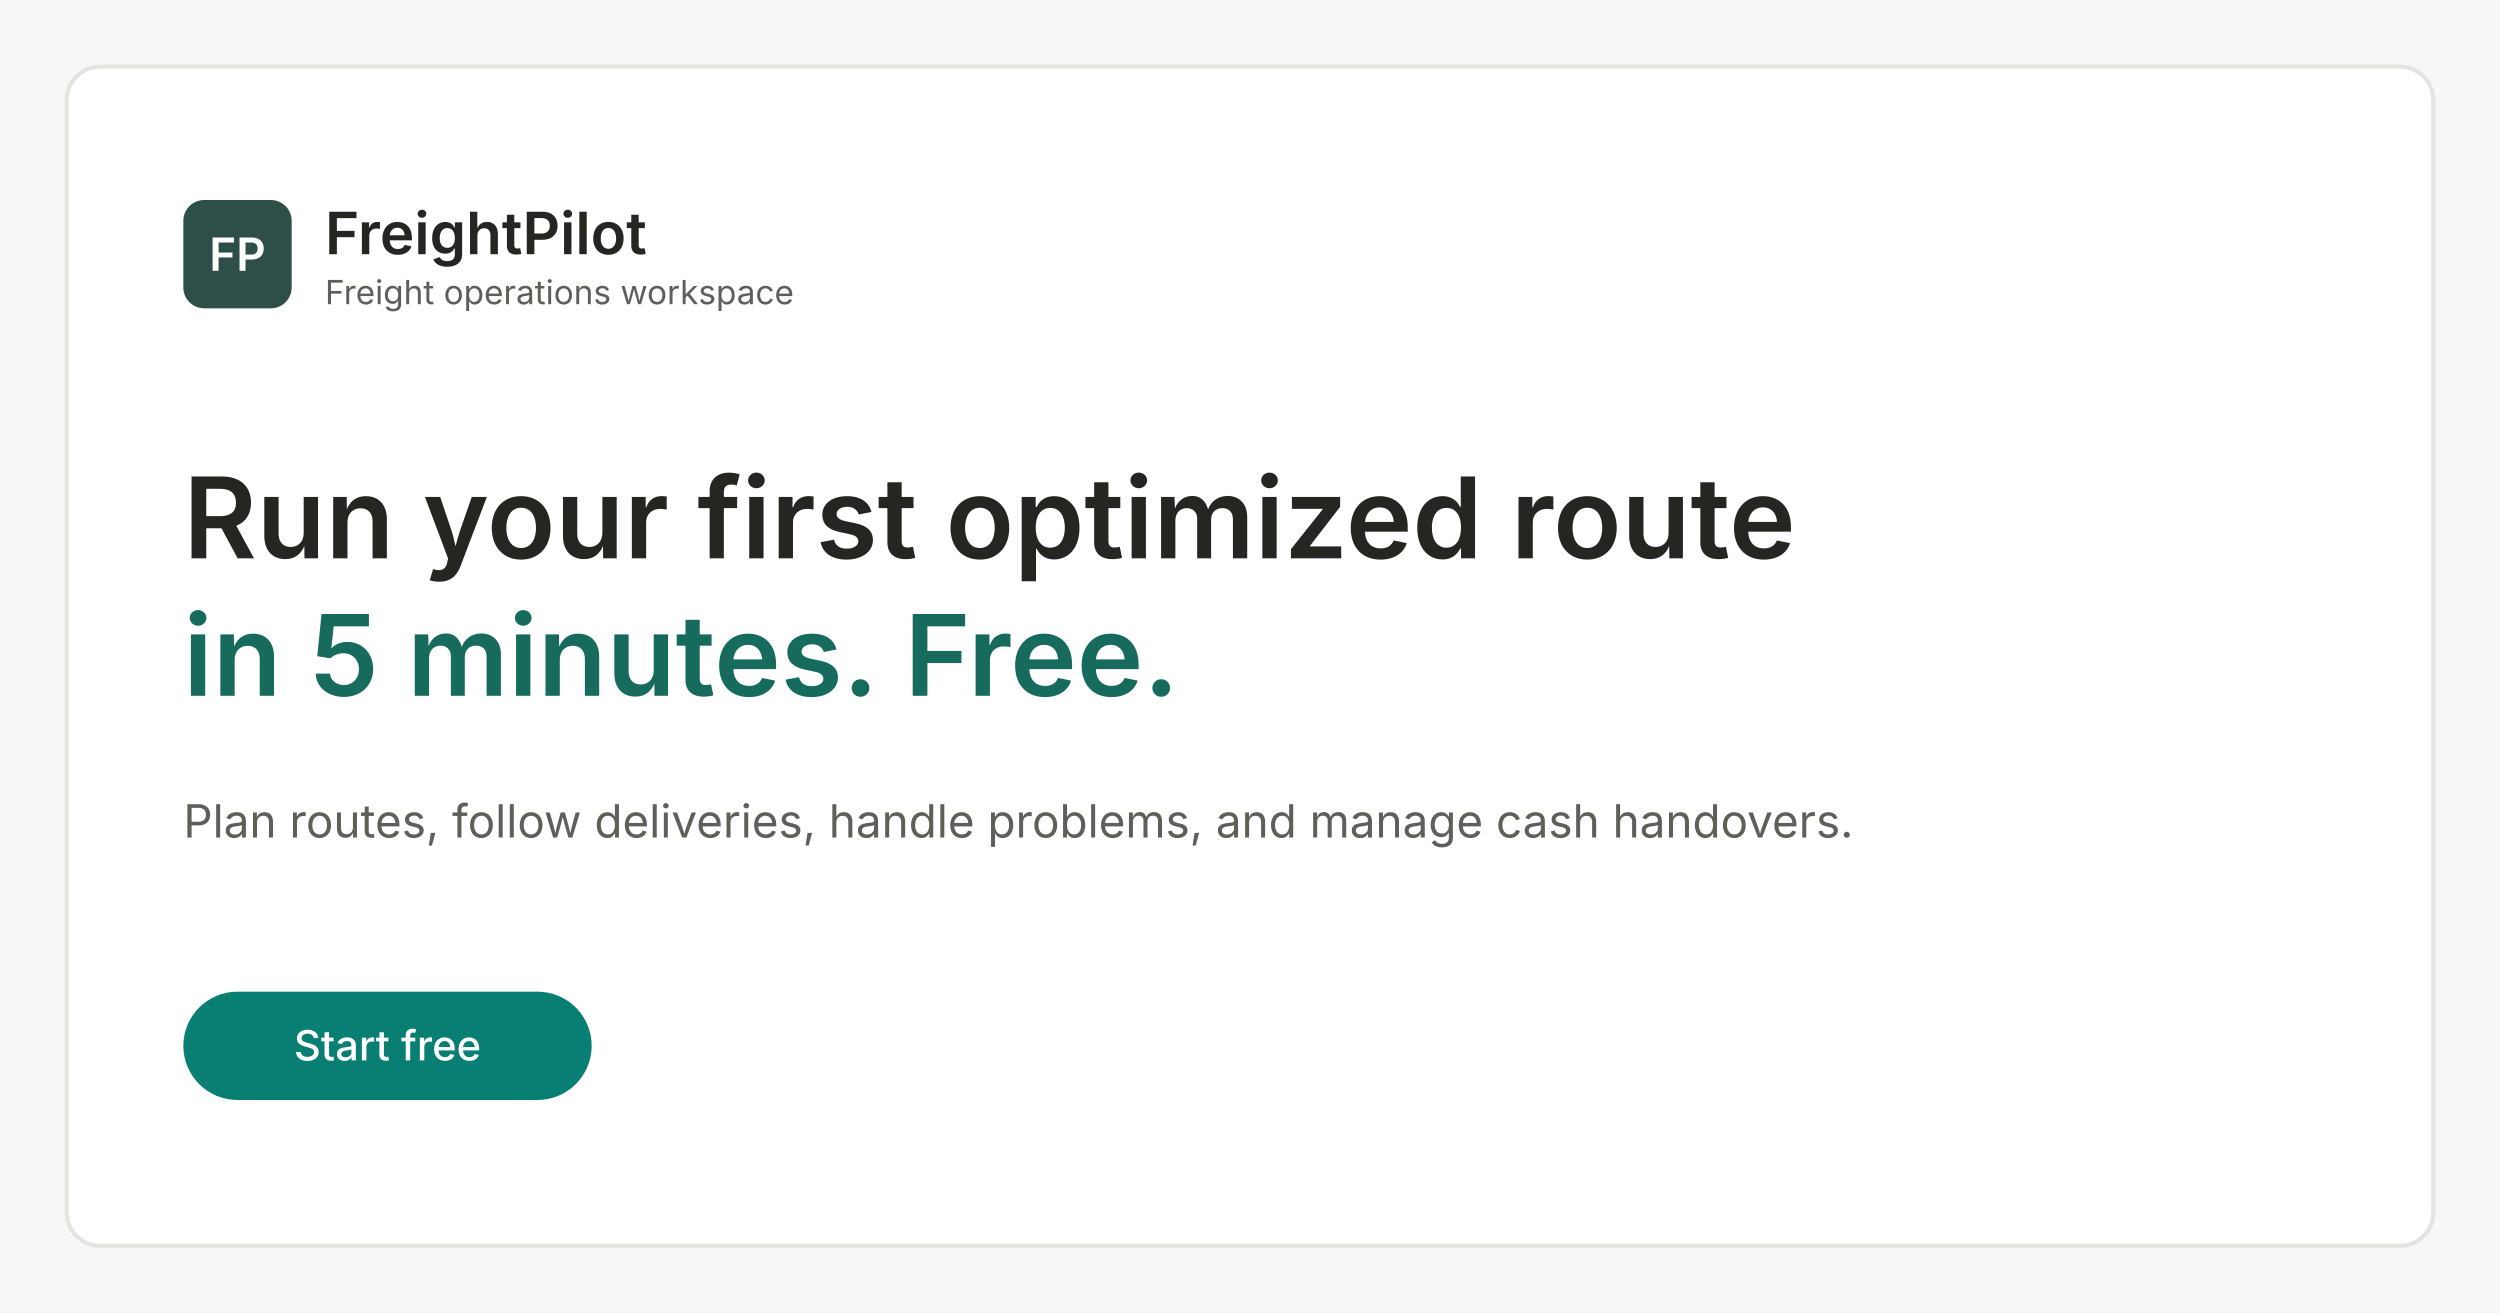
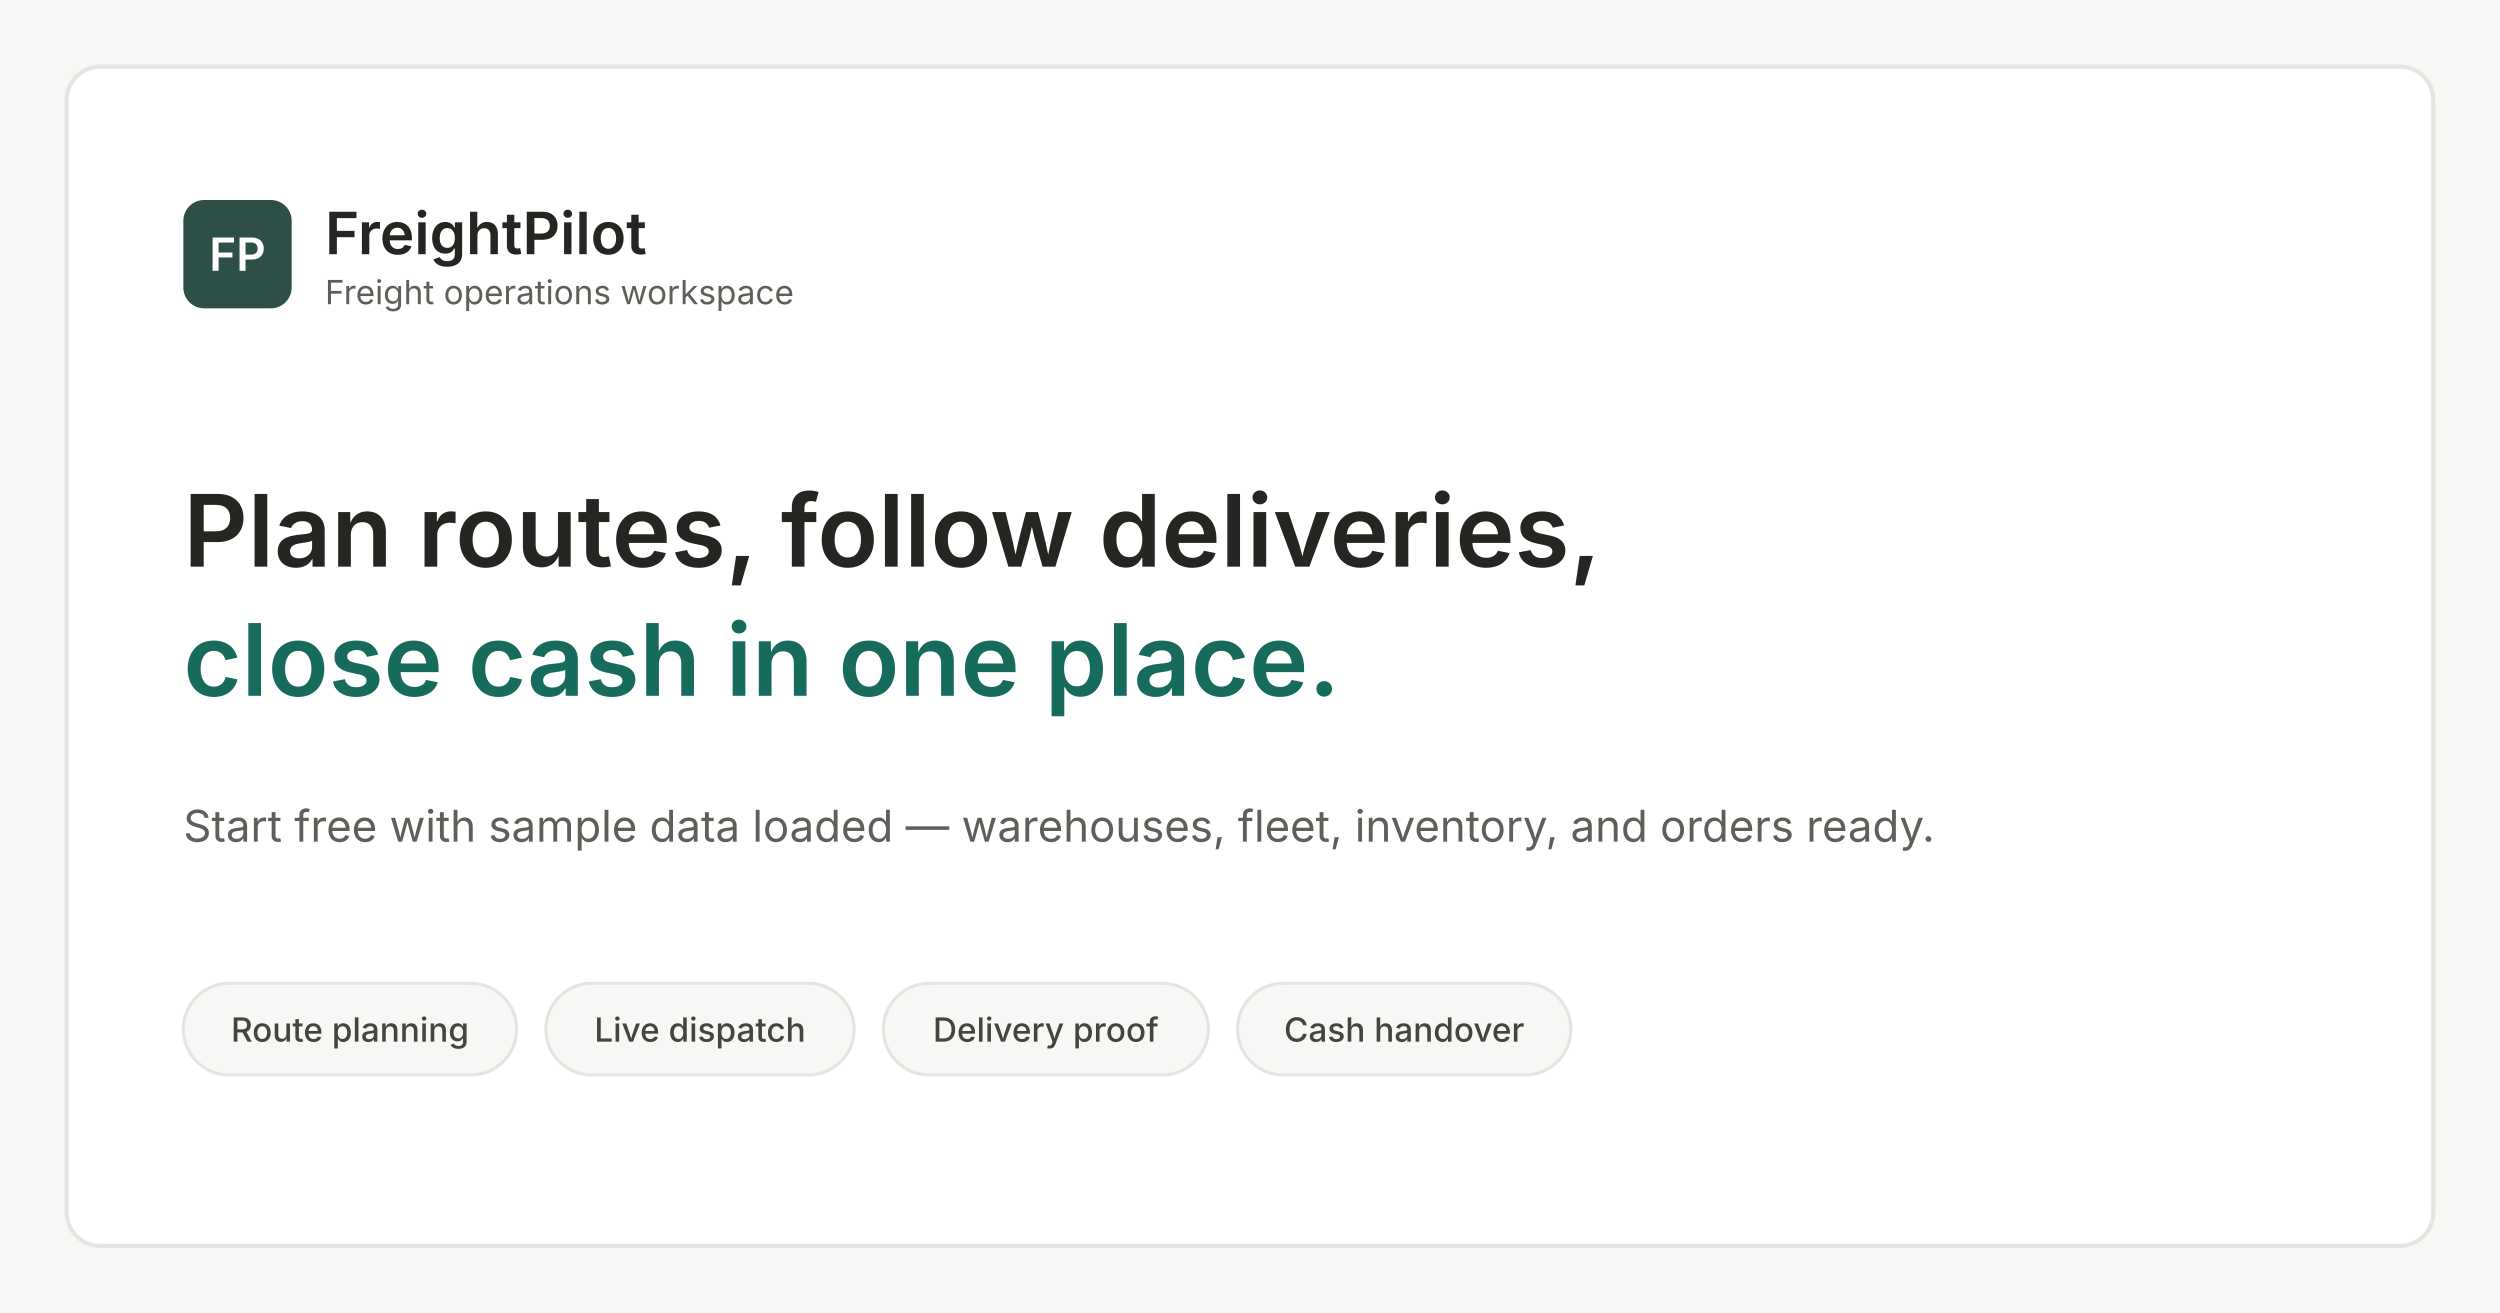
<svg xmlns="http://www.w3.org/2000/svg" viewBox="0 0 1200 630">
  <rect width="1200" height="630" fill="#f7f7f5" />
  <rect x="32" y="32" width="1136" height="566" rx="16" fill="#ffffff" stroke="#e5e4e0" stroke-width="2" />
  <rect x="88" y="96" width="52" height="52" rx="10" fill="#2e4f47" />
  <text x="114" y="130" font-family="ui-sans-serif, system-ui, -apple-system, sans-serif" font-size="22" font-weight="600" fill="#ffffff" text-anchor="middle">FP</text>
  <text x="156" y="122" font-family="ui-sans-serif, system-ui, -apple-system, sans-serif" font-size="28" font-weight="600" fill="#252522">FreightPilot</text>
  <text x="156" y="146" font-family="ui-sans-serif, system-ui, -apple-system, sans-serif" font-size="16" fill="#5f5f59">Freight operations workspace</text>
-   <text x="88" y="268" font-family="ui-sans-serif, system-ui, -apple-system, sans-serif" font-size="54" font-weight="600" fill="#252522">Run your first optimized route</text>
-   <text x="88" y="334" font-family="ui-sans-serif, system-ui, -apple-system, sans-serif" font-size="54" font-weight="600" fill="#176b5c">in 5 minutes. Free.</text>
-   <text x="88" y="402" font-family="ui-sans-serif, system-ui, -apple-system, sans-serif" font-size="22" fill="#5f5f59">Plan routes, follow deliveries, handle problems, and manage cash handovers.</text>
-   <rect x="88" y="476" width="196" height="52" rx="26" fill="#087f72" />
-   <text x="186" y="509" font-family="ui-sans-serif, system-ui, -apple-system, sans-serif" font-size="20" font-weight="500" fill="#ffffff" text-anchor="middle">Start free</text>
+   <text x="88" y="272" font-family="ui-sans-serif, system-ui, -apple-system, sans-serif" font-size="48" font-weight="600" fill="#252522">Plan routes, follow deliveries,</text>
+   <text x="88" y="334" font-family="ui-sans-serif, system-ui, -apple-system, sans-serif" font-size="48" font-weight="600" fill="#176b5c">close cash in one place.</text>
+   <text x="88" y="404" font-family="ui-sans-serif, system-ui, -apple-system, sans-serif" font-size="21" fill="#5f5f59">Start free with sample data loaded — warehouses, fleet, inventory, and orders ready.</text>
+   <rect x="88" y="472" width="160" height="44" rx="22" fill="#f7f7f5" stroke="#e5e4e0" stroke-width="1.5" />
+   <text x="168" y="500" font-family="ui-sans-serif, system-ui, -apple-system, sans-serif" font-size="16" font-weight="500" fill="#454540" text-anchor="middle">Route planning</text>
+   <rect x="262" y="472" width="148" height="44" rx="22" fill="#f7f7f5" stroke="#e5e4e0" stroke-width="1.5" />
+   <text x="336" y="500" font-family="ui-sans-serif, system-ui, -apple-system, sans-serif" font-size="16" font-weight="500" fill="#454540" text-anchor="middle">Live dispatch</text>
+   <rect x="424" y="472" width="156" height="44" rx="22" fill="#f7f7f5" stroke="#e5e4e0" stroke-width="1.5" />
+   <text x="502" y="500" font-family="ui-sans-serif, system-ui, -apple-system, sans-serif" font-size="16" font-weight="500" fill="#454540" text-anchor="middle">Delivery proof</text>
+   <rect x="594" y="472" width="160" height="44" rx="22" fill="#f7f7f5" stroke="#e5e4e0" stroke-width="1.5" />
+   <text x="674" y="500" font-family="ui-sans-serif, system-ui, -apple-system, sans-serif" font-size="16" font-weight="500" fill="#454540" text-anchor="middle">Cash handover</text>
</svg>
